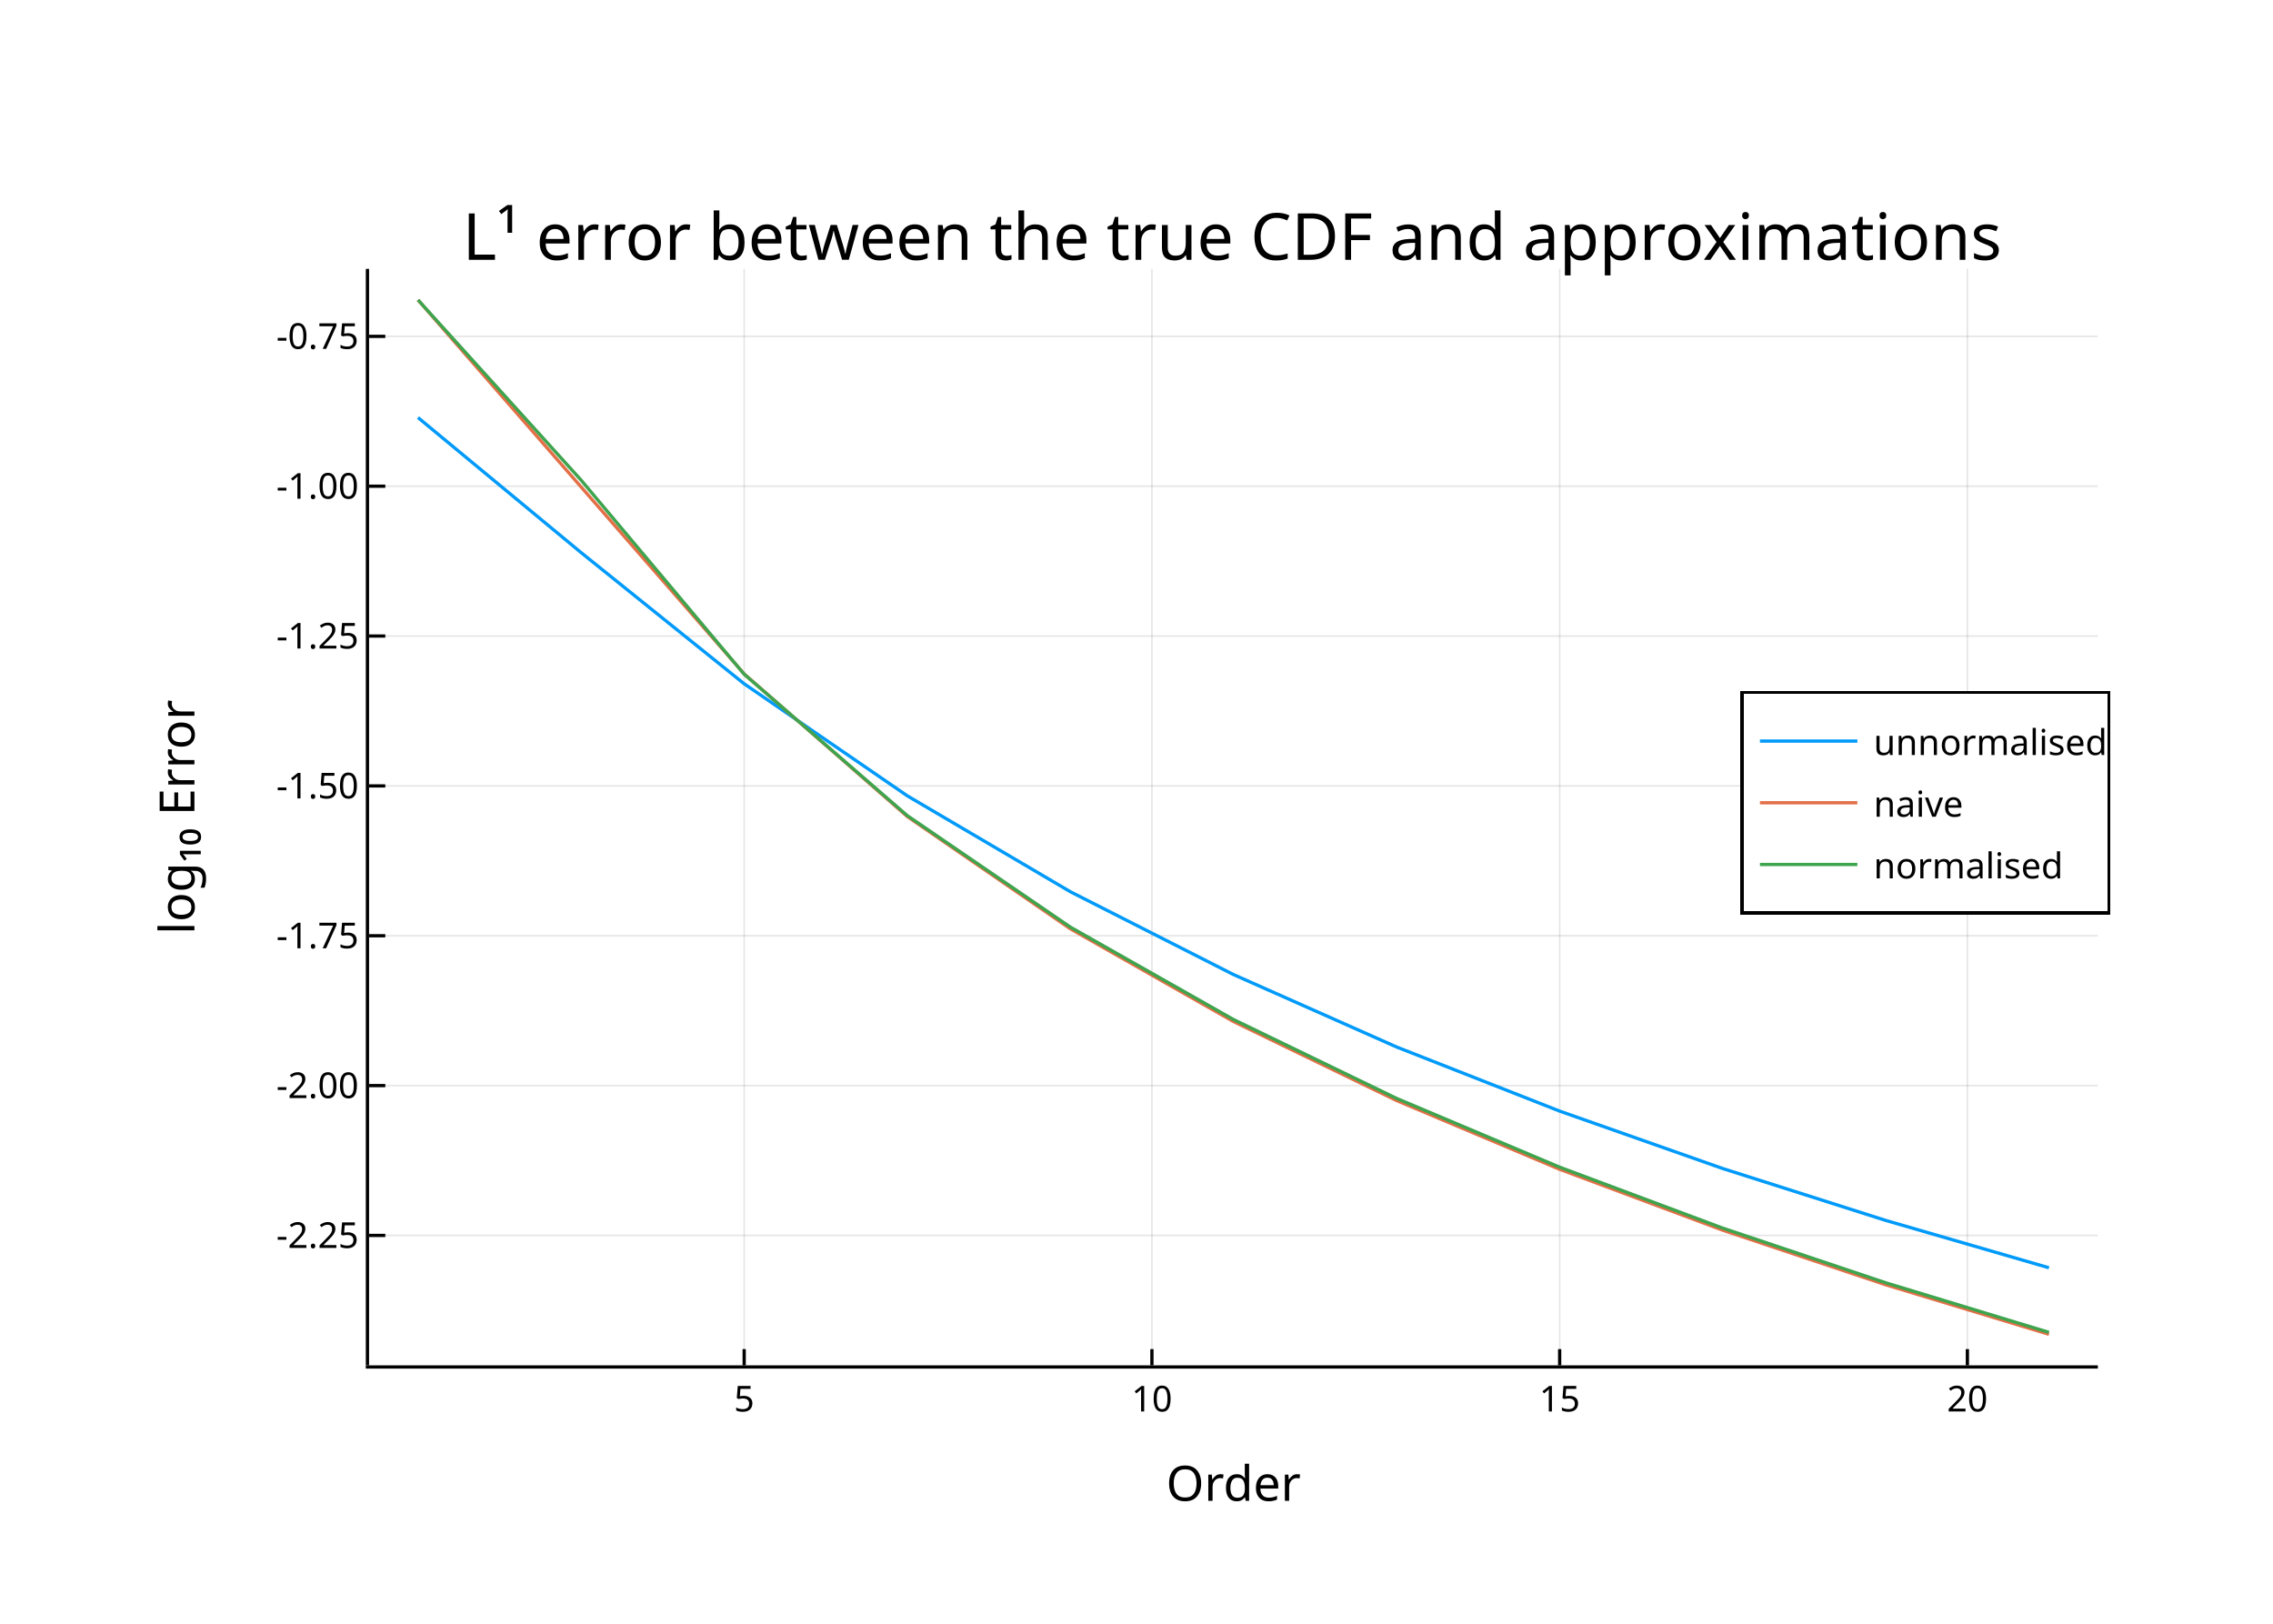
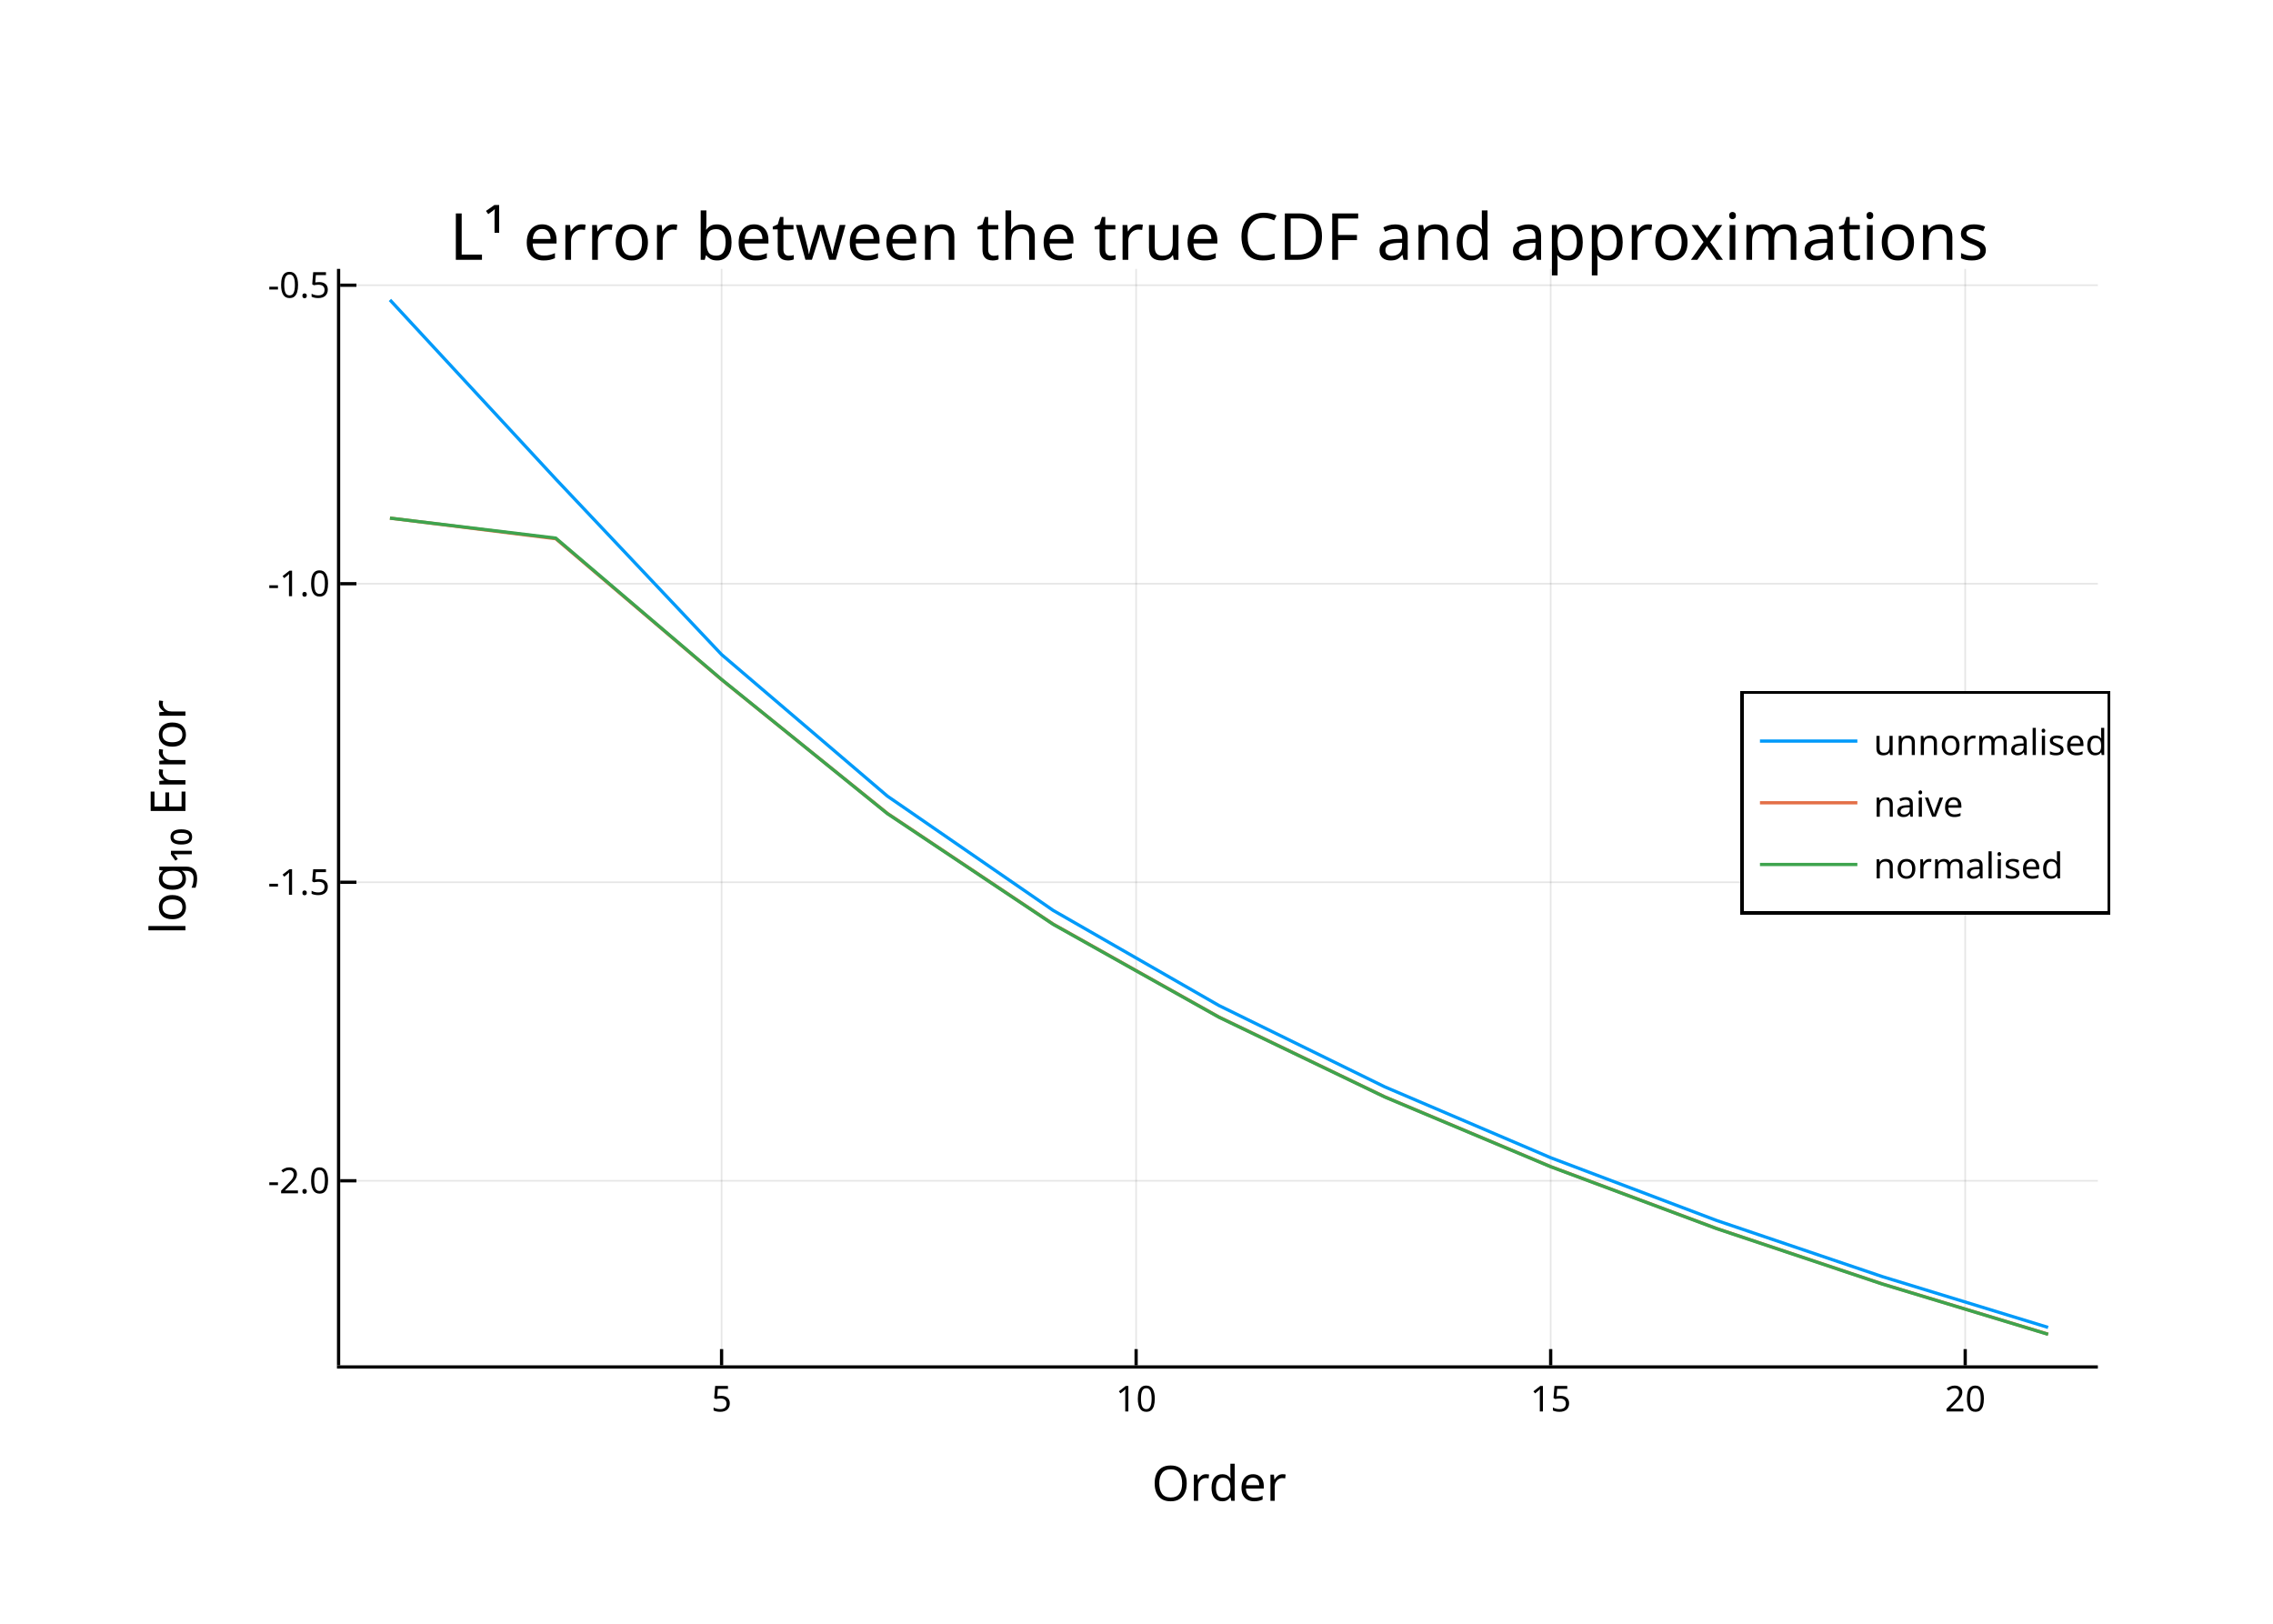
<svg xmlns="http://www.w3.org/2000/svg" class="main-svg" width="700" height="500" style="" viewBox="0 0 700 500">
  <rect x="0" y="0" width="700" height="500" style="fill: rgb(255, 255, 255); fill-opacity: 1;" />
-   <defs id="defs-3061f1">
+   <defs id="defs-7668c2">
    <g class="clips">
-       <clipPath id="clip3061f1xyplot" class="plotclip">
-         <rect width="532.404" height="337.635" />
-       </clipPath>
-       <clipPath class="axesclip" id="clip3061f1x">
-         <rect x="113.659" y="0" width="532.404" height="500" />
-       </clipPath>
-       <clipPath class="axesclip" id="clip3061f1y">
+       <clipPath id="clip7668c2xyplot" class="plotclip">
+         <rect width="541.293" height="337.635" />
+       </clipPath>
+       <clipPath class="axesclip" id="clip7668c2x">
+         <rect x="104.77" y="0" width="541.293" height="500" />
+       </clipPath>
+       <clipPath class="axesclip" id="clip7668c2y">
        <rect x="0" y="82.797" width="700" height="337.635" />
      </clipPath>
-       <clipPath class="axesclip" id="clip3061f1xy">
-         <rect x="113.659" y="82.797" width="532.404" height="337.635" />
+       <clipPath class="axesclip" id="clip7668c2xy">
+         <rect x="104.77" y="82.797" width="541.293" height="337.635" />
      </clipPath>
    </g>
    <g class="gradients" />
  </defs>
  <g class="bglayer" />
  <g class="layer-below">
    <g class="imagelayer" />
    <g class="shapelayer" />
  </g>
  <g class="cartesianlayer">
    <g class="subplot xy">
      <g class="layer-subplot">
        <g class="shapelayer" />
        <g class="imagelayer" />
      </g>
      <g class="gridlayer">
        <g class="x">
-           <path class="xgrid crisp" transform="translate(229.1792,0)" d="M0,82.797v337.635" style="stroke: rgb(0, 0, 0); stroke-opacity: 0.1; stroke-width: 0.5px;" />
-           <path class="xgrid crisp" transform="translate(354.7492,0)" d="M0,82.797v337.635" style="stroke: rgb(0, 0, 0); stroke-opacity: 0.1; stroke-width: 0.5px;" />
-           <path class="xgrid crisp" transform="translate(480.3192,0)" d="M0,82.797v337.635" style="stroke: rgb(0, 0, 0); stroke-opacity: 0.1; stroke-width: 0.5px;" />
-           <path class="xgrid crisp" transform="translate(605.8792,0)" d="M0,82.797v337.635" style="stroke: rgb(0, 0, 0); stroke-opacity: 0.1; stroke-width: 0.5px;" />
+           <path class="xgrid crisp" transform="translate(222.2203,0)" d="M0,82.797v337.635" style="stroke: rgb(0, 0, 0); stroke-opacity: 0.1; stroke-width: 0.5px;" />
+           <path class="xgrid crisp" transform="translate(349.8803,0)" d="M0,82.797v337.635" style="stroke: rgb(0, 0, 0); stroke-opacity: 0.1; stroke-width: 0.5px;" />
+           <path class="xgrid crisp" transform="translate(477.5503,0)" d="M0,82.797v337.635" style="stroke: rgb(0, 0, 0); stroke-opacity: 0.1; stroke-width: 0.5px;" />
+           <path class="xgrid crisp" transform="translate(605.2103,0)" d="M0,82.797v337.635" style="stroke: rgb(0, 0, 0); stroke-opacity: 0.1; stroke-width: 0.5px;" />
        </g>
        <g class="y">
-           <path class="ygrid crisp" transform="translate(0,380.4269)" d="M113.659,0h532.404" style="stroke: rgb(0, 0, 0); stroke-opacity: 0.1; stroke-width: 0.5px;" />
-           <path class="ygrid crisp" transform="translate(0,334.2869)" d="M113.659,0h532.404" style="stroke: rgb(0, 0, 0); stroke-opacity: 0.1; stroke-width: 0.5px;" />
-           <path class="ygrid crisp" transform="translate(0,288.1469)" d="M113.659,0h532.404" style="stroke: rgb(0, 0, 0); stroke-opacity: 0.1; stroke-width: 0.5px;" />
-           <path class="ygrid crisp" transform="translate(0,242.0069)" d="M113.659,0h532.404" style="stroke: rgb(0, 0, 0); stroke-opacity: 0.1; stroke-width: 0.5px;" />
-           <path class="ygrid crisp" transform="translate(0,195.8569)" d="M113.659,0h532.404" style="stroke: rgb(0, 0, 0); stroke-opacity: 0.1; stroke-width: 0.5px;" />
-           <path class="ygrid crisp" transform="translate(0,149.7169)" d="M113.659,0h532.404" style="stroke: rgb(0, 0, 0); stroke-opacity: 0.1; stroke-width: 0.5px;" />
-           <path class="ygrid crisp" transform="translate(0,103.5769)" d="M113.659,0h532.404" style="stroke: rgb(0, 0, 0); stroke-opacity: 0.1; stroke-width: 0.5px;" />
+           <path class="ygrid crisp" transform="translate(0,363.5969)" d="M104.77,0h541.293" style="stroke: rgb(0, 0, 0); stroke-opacity: 0.1; stroke-width: 0.5px;" />
+           <path class="ygrid crisp" transform="translate(0,271.6769)" d="M104.77,0h541.293" style="stroke: rgb(0, 0, 0); stroke-opacity: 0.1; stroke-width: 0.5px;" />
+           <path class="ygrid crisp" transform="translate(0,179.7469)" d="M104.77,0h541.293" style="stroke: rgb(0, 0, 0); stroke-opacity: 0.1; stroke-width: 0.5px;" />
+           <path class="ygrid crisp" transform="translate(0,87.82692)" d="M104.77,0h541.293" style="stroke: rgb(0, 0, 0); stroke-opacity: 0.1; stroke-width: 0.5px;" />
        </g>
      </g>
      <g class="zerolinelayer" />
      <path class="xlines-below" />
      <path class="ylines-below" />
      <g class="overlines-below" />
      <g class="xaxislayer-below" />
      <g class="yaxislayer-below" />
      <g class="overaxes-below" />
-       <g class="plot" transform="translate(113.6592,82.79692)" clip-path="url('#clip3061f1xyplot')">
+       <g class="plot" transform="translate(104.7703,82.79692)" clip-path="url('#clip7668c2xyplot')">
        <g class="scatterlayer mlayer">
-           <g class="trace scatter tracea70eca" style="stroke-miterlimit: 2; opacity: 1;">
+           <g class="trace scatter traceb30c8e" style="stroke-miterlimit: 2; opacity: 1;">
            <g class="fills" />
            <g class="errorbars" />
            <g class="lines">
-               <path class="js-line" d="M15.07,45.79L65.29,87.36L115.52,127.77L165.75,162.26L215.98,191.8L266.2,217.3L316.43,239.6L366.66,259.35L416.88,277.03L467.11,293.02L517.34,307.59" style="vector-effect: non-scaling-stroke; fill: none; stroke: rgb(0, 154, 250); stroke-opacity: 1; stroke-width: 1px; opacity: 1;" />
+               <path class="js-line" d="M15.32,9.56L66.38,64.71L117.45,118.76L168.52,162.36L219.58,197.55L270.65,226.85L321.71,251.89L372.78,273.7L423.84,293.01L474.91,310.31L525.97,325.96" style="vector-effect: non-scaling-stroke; fill: none; stroke: rgb(0, 154, 250); stroke-opacity: 1; stroke-width: 1px; opacity: 1;" />
            </g>
            <g class="points" />
            <g class="text" />
          </g>
-           <g class="trace scatter trace7114b3" style="stroke-miterlimit: 2; opacity: 1;">
+           <g class="trace scatter trace425601" style="stroke-miterlimit: 2; opacity: 1;">
            <g class="fills" />
            <g class="errorbars" />
            <g class="lines">
-               <path class="js-line" d="M15.07,9.56L115.52,124.74L165.75,168.64L215.98,203.22L266.2,231.77L316.43,256.09L366.66,277.27L416.88,296.02L467.11,312.84L517.34,328.08" style="vector-effect: non-scaling-stroke; fill: none; stroke: rgb(227, 111, 71); stroke-opacity: 1; stroke-width: 1px; opacity: 1;" />
+               <path class="js-line" d="M15.32,76.75L66.38,83.09L117.45,126.49L168.52,167.67L219.58,201.76L270.65,230.38L321.71,254.95L372.78,276.42L423.84,295.47L474.91,312.55L525.97,328.04" style="vector-effect: non-scaling-stroke; fill: none; stroke: rgb(227, 111, 71); stroke-opacity: 1; stroke-width: 1px; opacity: 1;" />
            </g>
            <g class="points" />
            <g class="text" />
          </g>
-           <g class="trace scatter trace23dfae" style="stroke-miterlimit: 2; opacity: 1;">
+           <g class="trace scatter trace0acecb" style="stroke-miterlimit: 2; opacity: 1;">
            <g class="fills" />
            <g class="errorbars" />
            <g class="lines">
-               <path class="js-line" d="M15.07,9.56L65.29,65.04L115.52,124.82L165.75,168.35L215.98,202.69L266.2,231.14L316.43,255.43L366.66,276.61L416.88,295.38L467.11,312.22L517.34,327.48" style="vector-effect: non-scaling-stroke; fill: none; stroke: rgb(62, 164, 78); stroke-opacity: 1; stroke-width: 1px; opacity: 1;" />
+               <path class="js-line" d="M15.32,76.75L66.38,82.9L117.45,126.43L168.52,167.76L219.58,201.85L270.65,230.46L321.71,255.02L372.78,276.48L423.84,295.52L474.91,312.6L525.97,328.08" style="vector-effect: non-scaling-stroke; fill: none; stroke: rgb(62, 164, 78); stroke-opacity: 1; stroke-width: 1px; opacity: 1;" />
            </g>
            <g class="points" />
            <g class="text" />
          </g>
        </g>
      </g>
      <g class="overplot" />
-       <path class="xlines-above crisp" d="M112.659,420.932H646.063" style="fill: none; stroke-width: 1px; stroke: rgb(0, 0, 0); stroke-opacity: 1;" />
-       <path class="ylines-above crisp" d="M113.159,82.797V420.432" style="fill: none; stroke-width: 1px; stroke: rgb(0, 0, 0); stroke-opacity: 1;" />
+       <path class="xlines-above crisp" d="M103.77,420.932H646.063" style="fill: none; stroke-width: 1px; stroke: rgb(0, 0, 0); stroke-opacity: 1;" />
+       <path class="ylines-above crisp" d="M104.27,82.797V420.432" style="fill: none; stroke-width: 1px; stroke: rgb(0, 0, 0); stroke-opacity: 1;" />
      <g class="overlines-above" />
      <g class="xaxislayer-above">
-         <path class="xtick ticks crisp" d="M0,420.432v-5" transform="translate(229.1792,0)" style="stroke: rgb(0, 0, 0); stroke-opacity: 1; stroke-width: 1px;" />
-         <path class="xtick ticks crisp" d="M0,420.432v-5" transform="translate(354.7492,0)" style="stroke: rgb(0, 0, 0); stroke-opacity: 1; stroke-width: 1px;" />
-         <path class="xtick ticks crisp" d="M0,420.432v-5" transform="translate(480.3192,0)" style="stroke: rgb(0, 0, 0); stroke-opacity: 1; stroke-width: 1px;" />
-         <path class="xtick ticks crisp" d="M0,420.432v-5" transform="translate(605.8792,0)" style="stroke: rgb(0, 0, 0); stroke-opacity: 1; stroke-width: 1px;" />
-         <g class="xtick">
-           <text text-anchor="middle" x="0" y="434.632" transform="translate(229.1792,0)" style="font-family: sans-serif; font-size: 11px; fill: rgb(0, 0, 0); fill-opacity: 1; white-space: pre;">5</text>
-         </g>
-         <g class="xtick">
-           <text text-anchor="middle" x="0" y="434.632" transform="translate(354.7492,0)" style="font-family: sans-serif; font-size: 11px; fill: rgb(0, 0, 0); fill-opacity: 1; white-space: pre;">10</text>
-         </g>
-         <g class="xtick">
-           <text text-anchor="middle" x="0" y="434.632" transform="translate(480.3192,0)" style="font-family: sans-serif; font-size: 11px; fill: rgb(0, 0, 0); fill-opacity: 1; white-space: pre;">15</text>
-         </g>
-         <g class="xtick">
-           <text text-anchor="middle" x="0" y="434.632" transform="translate(605.8792,0)" style="font-family: sans-serif; font-size: 11px; fill: rgb(0, 0, 0); fill-opacity: 1; white-space: pre;">20</text>
+         <path class="xtick ticks crisp" d="M0,420.432v-5" transform="translate(222.2203,0)" style="stroke: rgb(0, 0, 0); stroke-opacity: 1; stroke-width: 1px;" />
+         <path class="xtick ticks crisp" d="M0,420.432v-5" transform="translate(349.8803,0)" style="stroke: rgb(0, 0, 0); stroke-opacity: 1; stroke-width: 1px;" />
+         <path class="xtick ticks crisp" d="M0,420.432v-5" transform="translate(477.5503,0)" style="stroke: rgb(0, 0, 0); stroke-opacity: 1; stroke-width: 1px;" />
+         <path class="xtick ticks crisp" d="M0,420.432v-5" transform="translate(605.2103,0)" style="stroke: rgb(0, 0, 0); stroke-opacity: 1; stroke-width: 1px;" />
+         <g class="xtick">
+           <text text-anchor="middle" x="0" y="434.632" transform="translate(222.2203,0)" style="font-family: sans-serif; font-size: 11px; fill: rgb(0, 0, 0); fill-opacity: 1; white-space: pre;">5</text>
+         </g>
+         <g class="xtick">
+           <text text-anchor="middle" x="0" y="434.632" transform="translate(349.8803,0)" style="font-family: sans-serif; font-size: 11px; fill: rgb(0, 0, 0); fill-opacity: 1; white-space: pre;">10</text>
+         </g>
+         <g class="xtick">
+           <text text-anchor="middle" x="0" y="434.632" transform="translate(477.5503,0)" style="font-family: sans-serif; font-size: 11px; fill: rgb(0, 0, 0); fill-opacity: 1; white-space: pre;">15</text>
+         </g>
+         <g class="xtick">
+           <text text-anchor="middle" x="0" y="434.632" transform="translate(605.2103,0)" style="font-family: sans-serif; font-size: 11px; fill: rgb(0, 0, 0); fill-opacity: 1; white-space: pre;">20</text>
        </g>
      </g>
      <g class="yaxislayer-above">
-         <path class="ytick ticks crisp" d="M113.659,0h5" transform="translate(0,380.4269)" style="stroke: rgb(0, 0, 0); stroke-opacity: 1; stroke-width: 1px;" />
-         <path class="ytick ticks crisp" d="M113.659,0h5" transform="translate(0,334.2869)" style="stroke: rgb(0, 0, 0); stroke-opacity: 1; stroke-width: 1px;" />
-         <path class="ytick ticks crisp" d="M113.659,0h5" transform="translate(0,288.1469)" style="stroke: rgb(0, 0, 0); stroke-opacity: 1; stroke-width: 1px;" />
-         <path class="ytick ticks crisp" d="M113.659,0h5" transform="translate(0,242.0069)" style="stroke: rgb(0, 0, 0); stroke-opacity: 1; stroke-width: 1px;" />
-         <path class="ytick ticks crisp" d="M113.659,0h5" transform="translate(0,195.8569)" style="stroke: rgb(0, 0, 0); stroke-opacity: 1; stroke-width: 1px;" />
-         <path class="ytick ticks crisp" d="M113.659,0h5" transform="translate(0,149.7169)" style="stroke: rgb(0, 0, 0); stroke-opacity: 1; stroke-width: 1px;" />
-         <path class="ytick ticks crisp" d="M113.659,0h5" transform="translate(0,103.5769)" style="stroke: rgb(0, 0, 0); stroke-opacity: 1; stroke-width: 1px;" />
-         <g class="ytick">
-           <text text-anchor="end" x="110.459" y="3.85" transform="translate(0,380.4269)" style="font-family: sans-serif; font-size: 11px; fill: rgb(0, 0, 0); fill-opacity: 1; white-space: pre;">-2.25</text>
-         </g>
-         <g class="ytick">
-           <text text-anchor="end" x="110.459" y="3.85" transform="translate(0,334.2869)" style="font-family: sans-serif; font-size: 11px; fill: rgb(0, 0, 0); fill-opacity: 1; white-space: pre;">-2.00</text>
-         </g>
-         <g class="ytick">
-           <text text-anchor="end" x="110.459" y="3.85" transform="translate(0,288.1469)" style="font-family: sans-serif; font-size: 11px; fill: rgb(0, 0, 0); fill-opacity: 1; white-space: pre;">-1.75</text>
-         </g>
-         <g class="ytick">
-           <text text-anchor="end" x="110.459" y="3.85" transform="translate(0,242.0069)" style="font-family: sans-serif; font-size: 11px; fill: rgb(0, 0, 0); fill-opacity: 1; white-space: pre;">-1.50</text>
-         </g>
-         <g class="ytick">
-           <text text-anchor="end" x="110.459" y="3.85" transform="translate(0,195.8569)" style="font-family: sans-serif; font-size: 11px; fill: rgb(0, 0, 0); fill-opacity: 1; white-space: pre;">-1.25</text>
-         </g>
-         <g class="ytick">
-           <text text-anchor="end" x="110.459" y="3.85" transform="translate(0,149.7169)" style="font-family: sans-serif; font-size: 11px; fill: rgb(0, 0, 0); fill-opacity: 1; white-space: pre;">-1.00</text>
-         </g>
-         <g class="ytick">
-           <text text-anchor="end" x="110.459" y="3.85" transform="translate(0,103.5769)" style="font-family: sans-serif; font-size: 11px; fill: rgb(0, 0, 0); fill-opacity: 1; white-space: pre;">-0.75</text>
+         <path class="ytick ticks crisp" d="M104.77,0h5" transform="translate(0,363.5969)" style="stroke: rgb(0, 0, 0); stroke-opacity: 1; stroke-width: 1px;" />
+         <path class="ytick ticks crisp" d="M104.77,0h5" transform="translate(0,271.6769)" style="stroke: rgb(0, 0, 0); stroke-opacity: 1; stroke-width: 1px;" />
+         <path class="ytick ticks crisp" d="M104.77,0h5" transform="translate(0,179.7469)" style="stroke: rgb(0, 0, 0); stroke-opacity: 1; stroke-width: 1px;" />
+         <path class="ytick ticks crisp" d="M104.77,0h5" transform="translate(0,87.82692)" style="stroke: rgb(0, 0, 0); stroke-opacity: 1; stroke-width: 1px;" />
+         <g class="ytick">
+           <text text-anchor="end" x="101.57" y="3.85" transform="translate(0,363.5969)" style="font-family: sans-serif; font-size: 11px; fill: rgb(0, 0, 0); fill-opacity: 1; white-space: pre;">-2.0</text>
+         </g>
+         <g class="ytick">
+           <text text-anchor="end" x="101.57" y="3.85" transform="translate(0,271.6769)" style="font-family: sans-serif; font-size: 11px; fill: rgb(0, 0, 0); fill-opacity: 1; white-space: pre;">-1.5</text>
+         </g>
+         <g class="ytick">
+           <text text-anchor="end" x="101.57" y="3.85" transform="translate(0,179.7469)" style="font-family: sans-serif; font-size: 11px; fill: rgb(0, 0, 0); fill-opacity: 1; white-space: pre;">-1.0</text>
+         </g>
+         <g class="ytick">
+           <text text-anchor="end" x="101.57" y="3.85" transform="translate(0,87.82692)" style="font-family: sans-serif; font-size: 11px; fill: rgb(0, 0, 0); fill-opacity: 1; white-space: pre;">-0.5</text>
        </g>
      </g>
      <g class="overaxes-above" />
    </g>
  </g>
  <g class="polarlayer" />
  <g class="ternarylayer" />
  <g class="geolayer" />
  <g class="funnelarealayer" />
  <g class="pielayer" />
  <g class="treemaplayer" />
  <g class="sunburstlayer" />
  <g class="glimages" />
-   <defs id="topdefs-3061f1">
+   <defs id="topdefs-7668c2">
    <g class="clips" />
-     <clipPath id="legend3061f1">
+     <clipPath id="legend7668c2">
      <rect width="112" height="67" x="1" y="1" />
    </clipPath>
  </defs>
  <g class="layer-above">
    <g class="imagelayer" />
    <g class="shapelayer" />
  </g>
  <g class="infolayer">
    <g class="legend" pointer-events="all" transform="translate(536,212.7)">
      <rect class="bg" shape-rendering="crispEdges" width="113" height="68" x="0.5" y="0.5" style="stroke: rgb(0, 0, 0); stroke-opacity: 1; fill: rgb(255, 255, 255); fill-opacity: 1; stroke-width: 1px;" />
-       <g class="scrollbox" transform="" clip-path="url('#legend3061f1')">
+       <g class="scrollbox" transform="" clip-path="url('#legend7668c2')">
        <g class="groups">
          <g class="traces" transform="translate(1,15.5)" style="opacity: 1;">
            <text class="legendtext" text-anchor="start" x="40" y="4.29" style="font-family: sans-serif; font-size: 11px; fill: rgb(0, 0, 0); fill-opacity: 1; white-space: pre;">unnormalised</text>
            <g class="layers" style="opacity: 1;">
              <g class="legendfill" />
              <g class="legendlines">
                <path class="js-line" d="M5,0h30" style="fill: none; stroke: rgb(0, 154, 250); stroke-opacity: 1; stroke-width: 1px;" />
              </g>
              <g class="legendsymbols">
                <g class="legendpoints" />
              </g>
            </g>
            <rect class="legendtoggle" x="0" y="-9.5" width="106.047" height="19" style="fill: rgb(0, 0, 0); fill-opacity: 0;" />
          </g>
          <g class="traces" transform="translate(1,34.5)" style="opacity: 1;">
            <text class="legendtext" text-anchor="start" x="40" y="4.29" style="font-family: sans-serif; font-size: 11px; fill: rgb(0, 0, 0); fill-opacity: 1; white-space: pre;">naive</text>
            <g class="layers" style="opacity: 1;">
              <g class="legendfill" />
              <g class="legendlines">
                <path class="js-line" d="M5,0h30" style="fill: none; stroke: rgb(227, 111, 71); stroke-opacity: 1; stroke-width: 1px;" />
              </g>
              <g class="legendsymbols">
                <g class="legendpoints" />
              </g>
            </g>
            <rect class="legendtoggle" x="0" y="-9.5" width="106.047" height="19" style="fill: rgb(0, 0, 0); fill-opacity: 0;" />
          </g>
          <g class="traces" transform="translate(1,53.5)" style="opacity: 1;">
            <text class="legendtext" text-anchor="start" x="40" y="4.29" style="font-family: sans-serif; font-size: 11px; fill: rgb(0, 0, 0); fill-opacity: 1; white-space: pre;">normalised</text>
            <g class="layers" style="opacity: 1;">
              <g class="legendfill" />
              <g class="legendlines">
                <path class="js-line" d="M5,0h30" style="fill: none; stroke: rgb(62, 164, 78); stroke-opacity: 1; stroke-width: 1px;" />
              </g>
              <g class="legendsymbols">
                <g class="legendpoints" />
              </g>
            </g>
            <rect class="legendtoggle" x="0" y="-9.5" width="106.047" height="19" style="fill: rgb(0, 0, 0); fill-opacity: 0;" />
          </g>
        </g>
      </g>
      <rect class="scrollbar" rx="20" ry="3" width="0" height="0" x="0" y="0" style="fill: rgb(128, 139, 164); fill-opacity: 1;" />
    </g>
    <g class="g-gtitle" />
    <g class="g-xtitle">
-       <text class="xtitle" x="379.861" y="462.141" text-anchor="middle" style="font-family: sans-serif; font-size: 15px; fill: rgb(0, 0, 0); opacity: 1; font-weight: normal; white-space: pre;">Order</text>
+       <text class="xtitle" x="375.417" y="462.141" text-anchor="middle" style="font-family: sans-serif; font-size: 15px; fill: rgb(0, 0, 0); opacity: 1; font-weight: normal; white-space: pre;">Order</text>
    </g>
    <g class="g-ytitle">
-       <text class="ytitle" transform="rotate(-90,59.875,251.6146)" x="59.875" y="251.615" text-anchor="middle" style="font-family: sans-serif; font-size: 15px; fill: rgb(0, 0, 0); opacity: 1; font-weight: normal; white-space: pre;">log₁₀ Error</text>
+       <text class="ytitle" transform="rotate(-90,57.10938,251.6146)" x="57.109" y="251.615" text-anchor="middle" style="font-family: sans-serif; font-size: 15px; fill: rgb(0, 0, 0); opacity: 1; font-weight: normal; white-space: pre;">log₁₀ Error</text>
    </g>
    <g class="annotation" data-index="0" style="opacity: 1;">
-       <g class="annotation-text-g" transform="rotate(0,379.8611,73)">
-         <g class="cursor-pointer" transform="translate(154,60)">
+       <g class="annotation-text-g" transform="rotate(0,375.4167,73)">
+         <g class="cursor-pointer" transform="translate(150,60)">
          <rect class="bg" x="0.5" y="0.5" width="450" height="25" style="stroke-width: 1px; stroke: rgb(0, 0, 0); stroke-opacity: 0; fill: rgb(0, 0, 0); fill-opacity: 0;" />
          <text class="annotation-text" text-anchor="middle" x="225.453" y="20" style="font-family: sans-serif; font-size: 20px; fill: rgb(0, 0, 0); fill-opacity: 1; white-space: pre;">L¹ error between the true CDF and approximations</text>
        </g>
      </g>
    </g>
  </g>
</svg>
